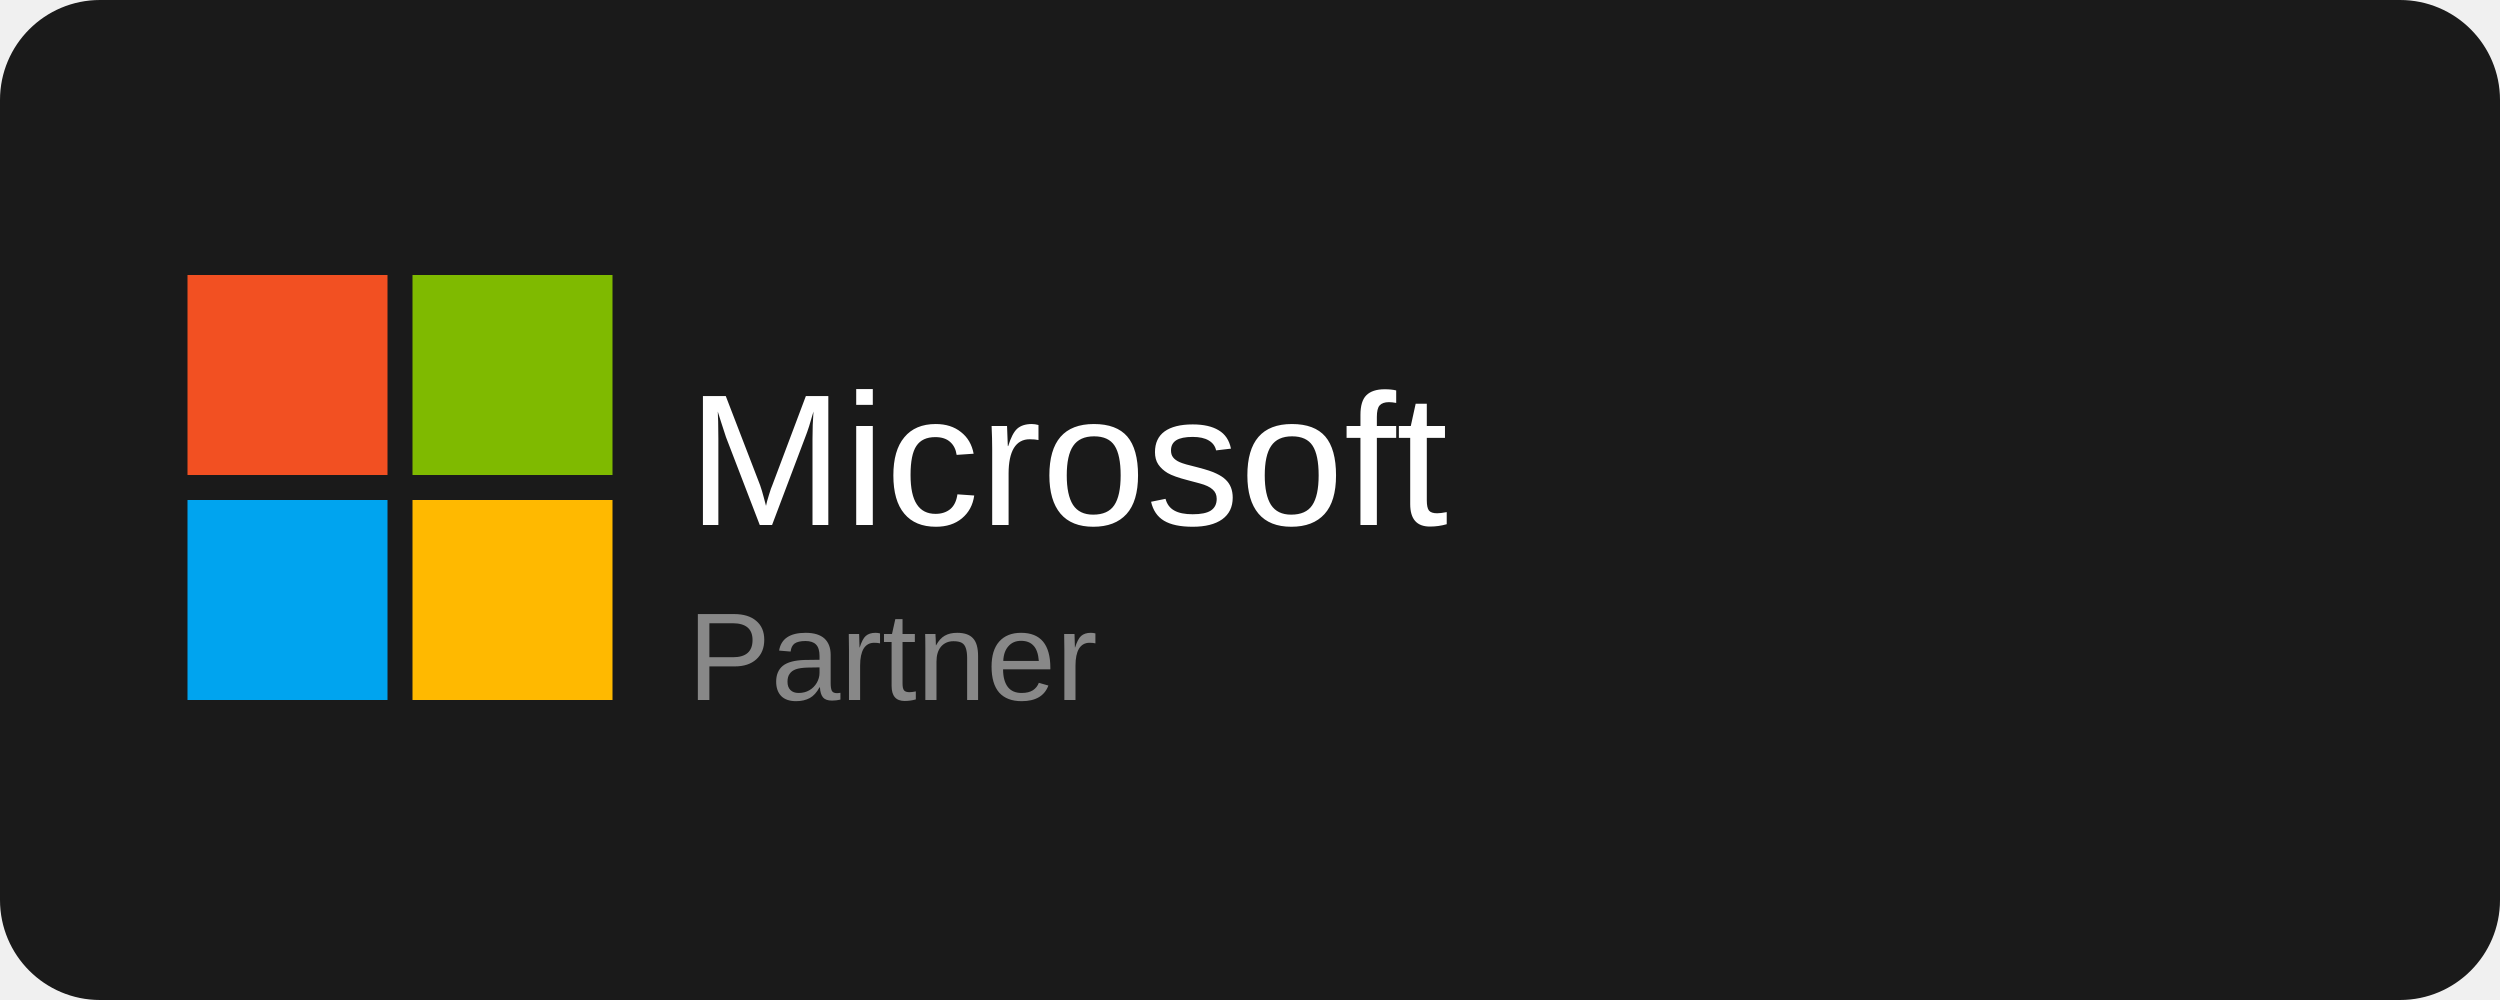
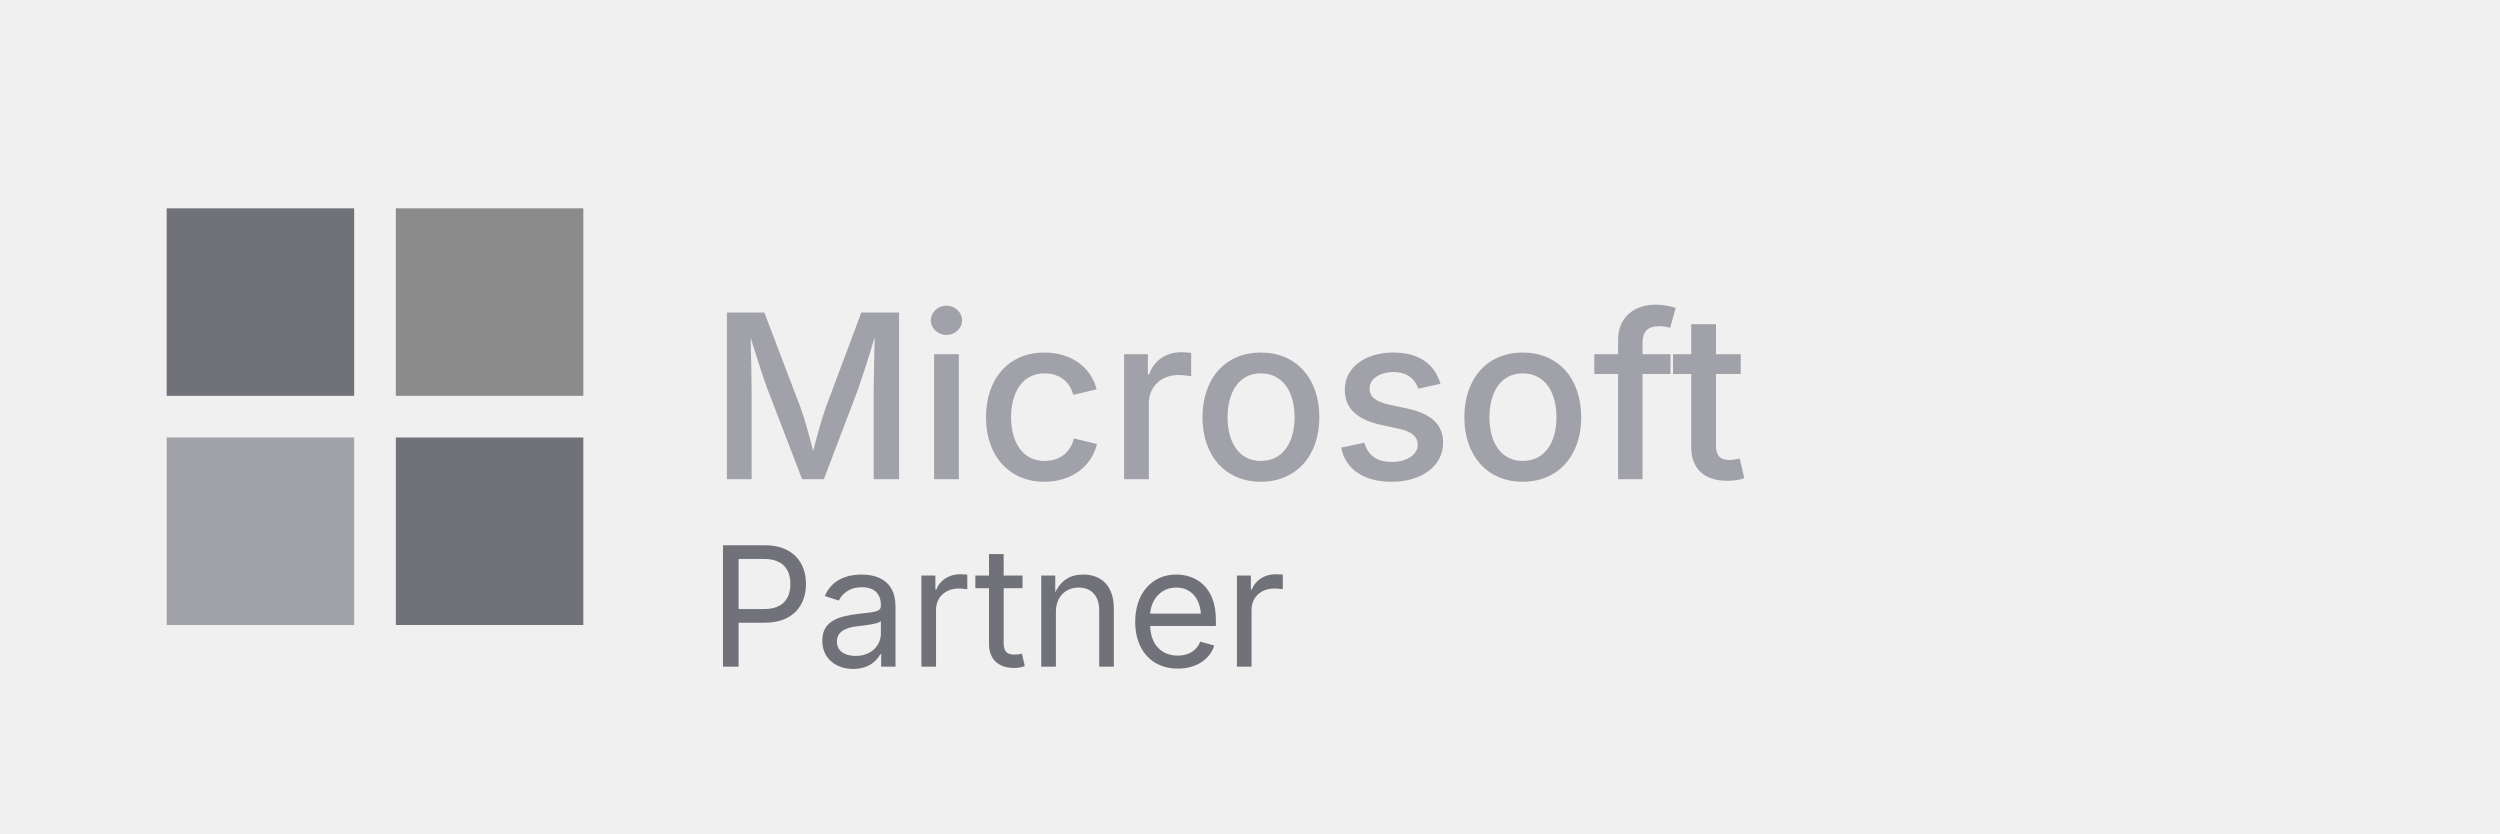
- <svg xmlns="http://www.w3.org/2000/svg" viewBox="0 0 200 80" fill="none">
-   <rect width="200" height="80" rx="8" fill="#1a1a1a" />
-   <g transform="translate(15, 22)">
-     <rect x="0" y="0" width="16" height="16" fill="#f25022" />
-     <rect x="18" y="0" width="16" height="16" fill="#7fba00" />
-     <rect x="0" y="18" width="16" height="16" fill="#00a4ef" />
-     <rect x="18" y="18" width="16" height="16" fill="#ffb900" />
-   </g>
-   <text x="55" y="42" font-family="Segoe UI, Arial, sans-serif" font-size="15" fill="white">Microsoft</text>
-   <text x="55" y="56" font-family="Segoe UI, Arial, sans-serif" font-size="10" fill="#888">Partner</text>
+ <svg xmlns="http://www.w3.org/2000/svg" viewBox="0 0 120 40" fill="none">
+   <rect x="8" y="10" width="9" height="9" fill="#71717a" />
+   <rect x="19" y="10" width="9" height="9" fill="#8b8b8b" />
+   <rect x="8" y="21" width="9" height="9" fill="#a1a1aa" />
+   <rect x="19" y="21" width="9" height="9" fill="#71717a" />
+   <text x="34" y="23" font-family="system-ui, -apple-system, sans-serif" font-size="11" font-weight="500" fill="#a1a1aa">Microsoft</text>
+   <text x="34" y="32" font-family="system-ui, -apple-system, sans-serif" font-size="8" fill="#71717a">Partner</text>
</svg>
